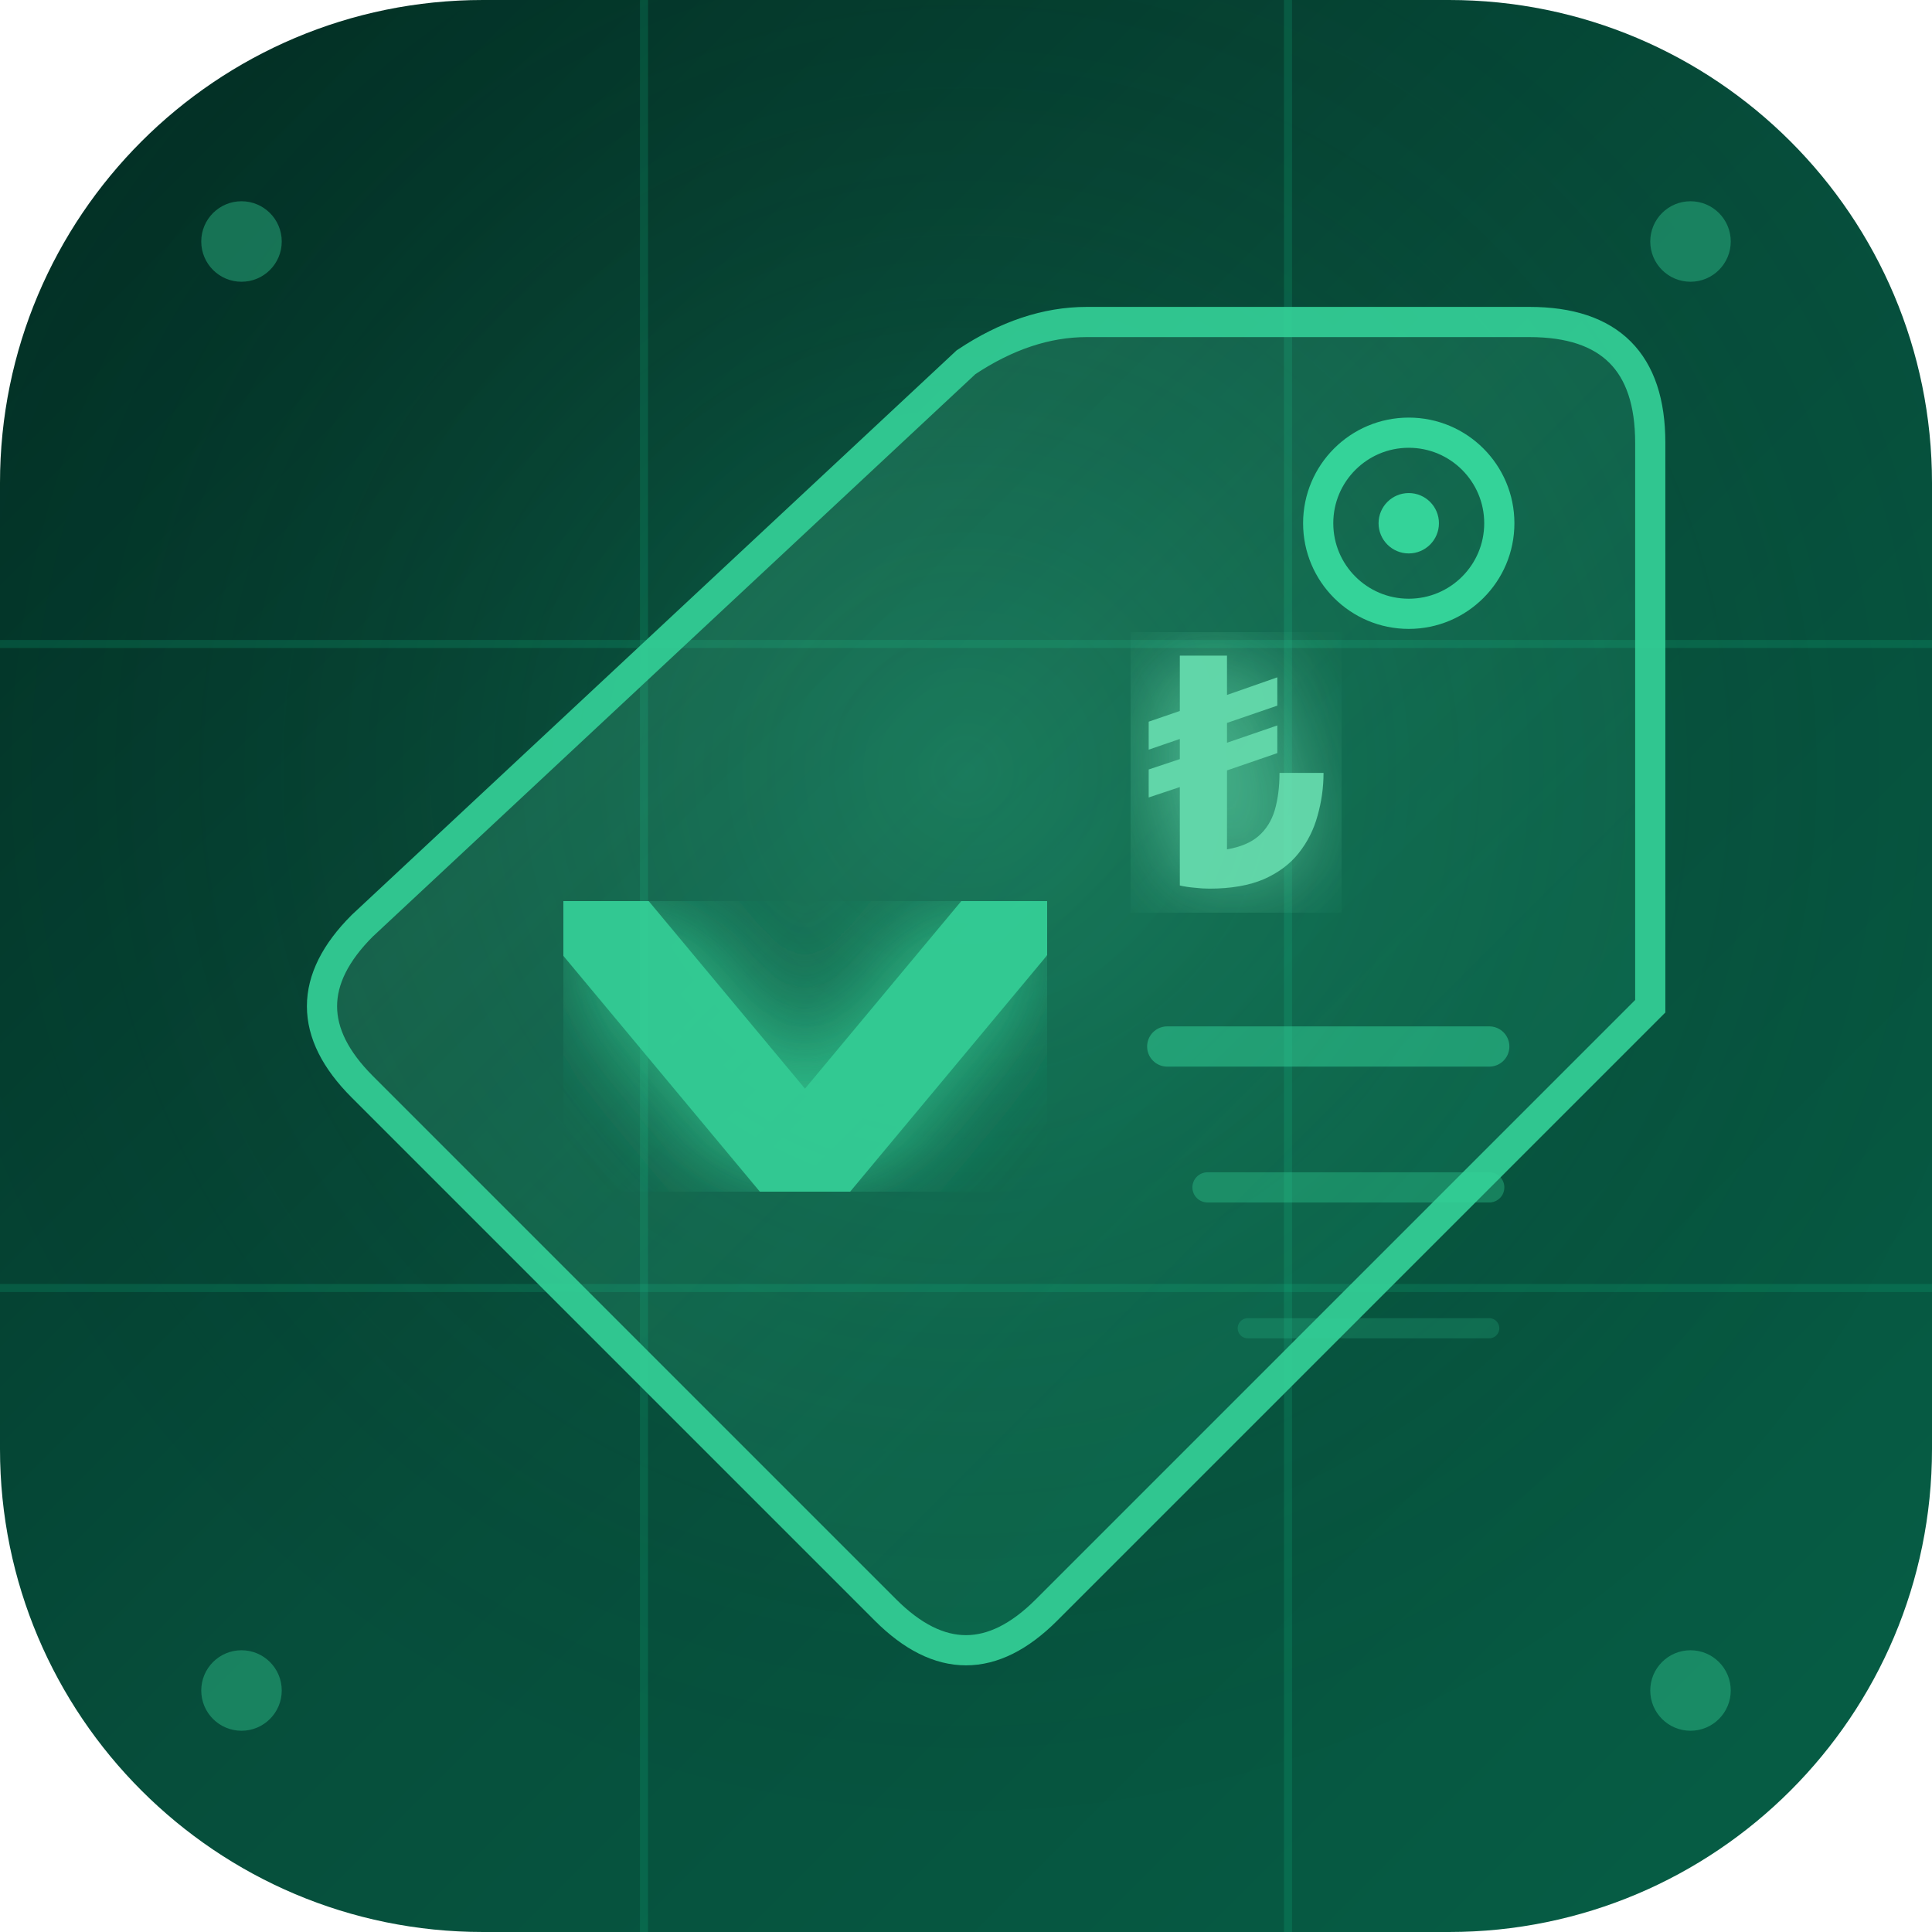
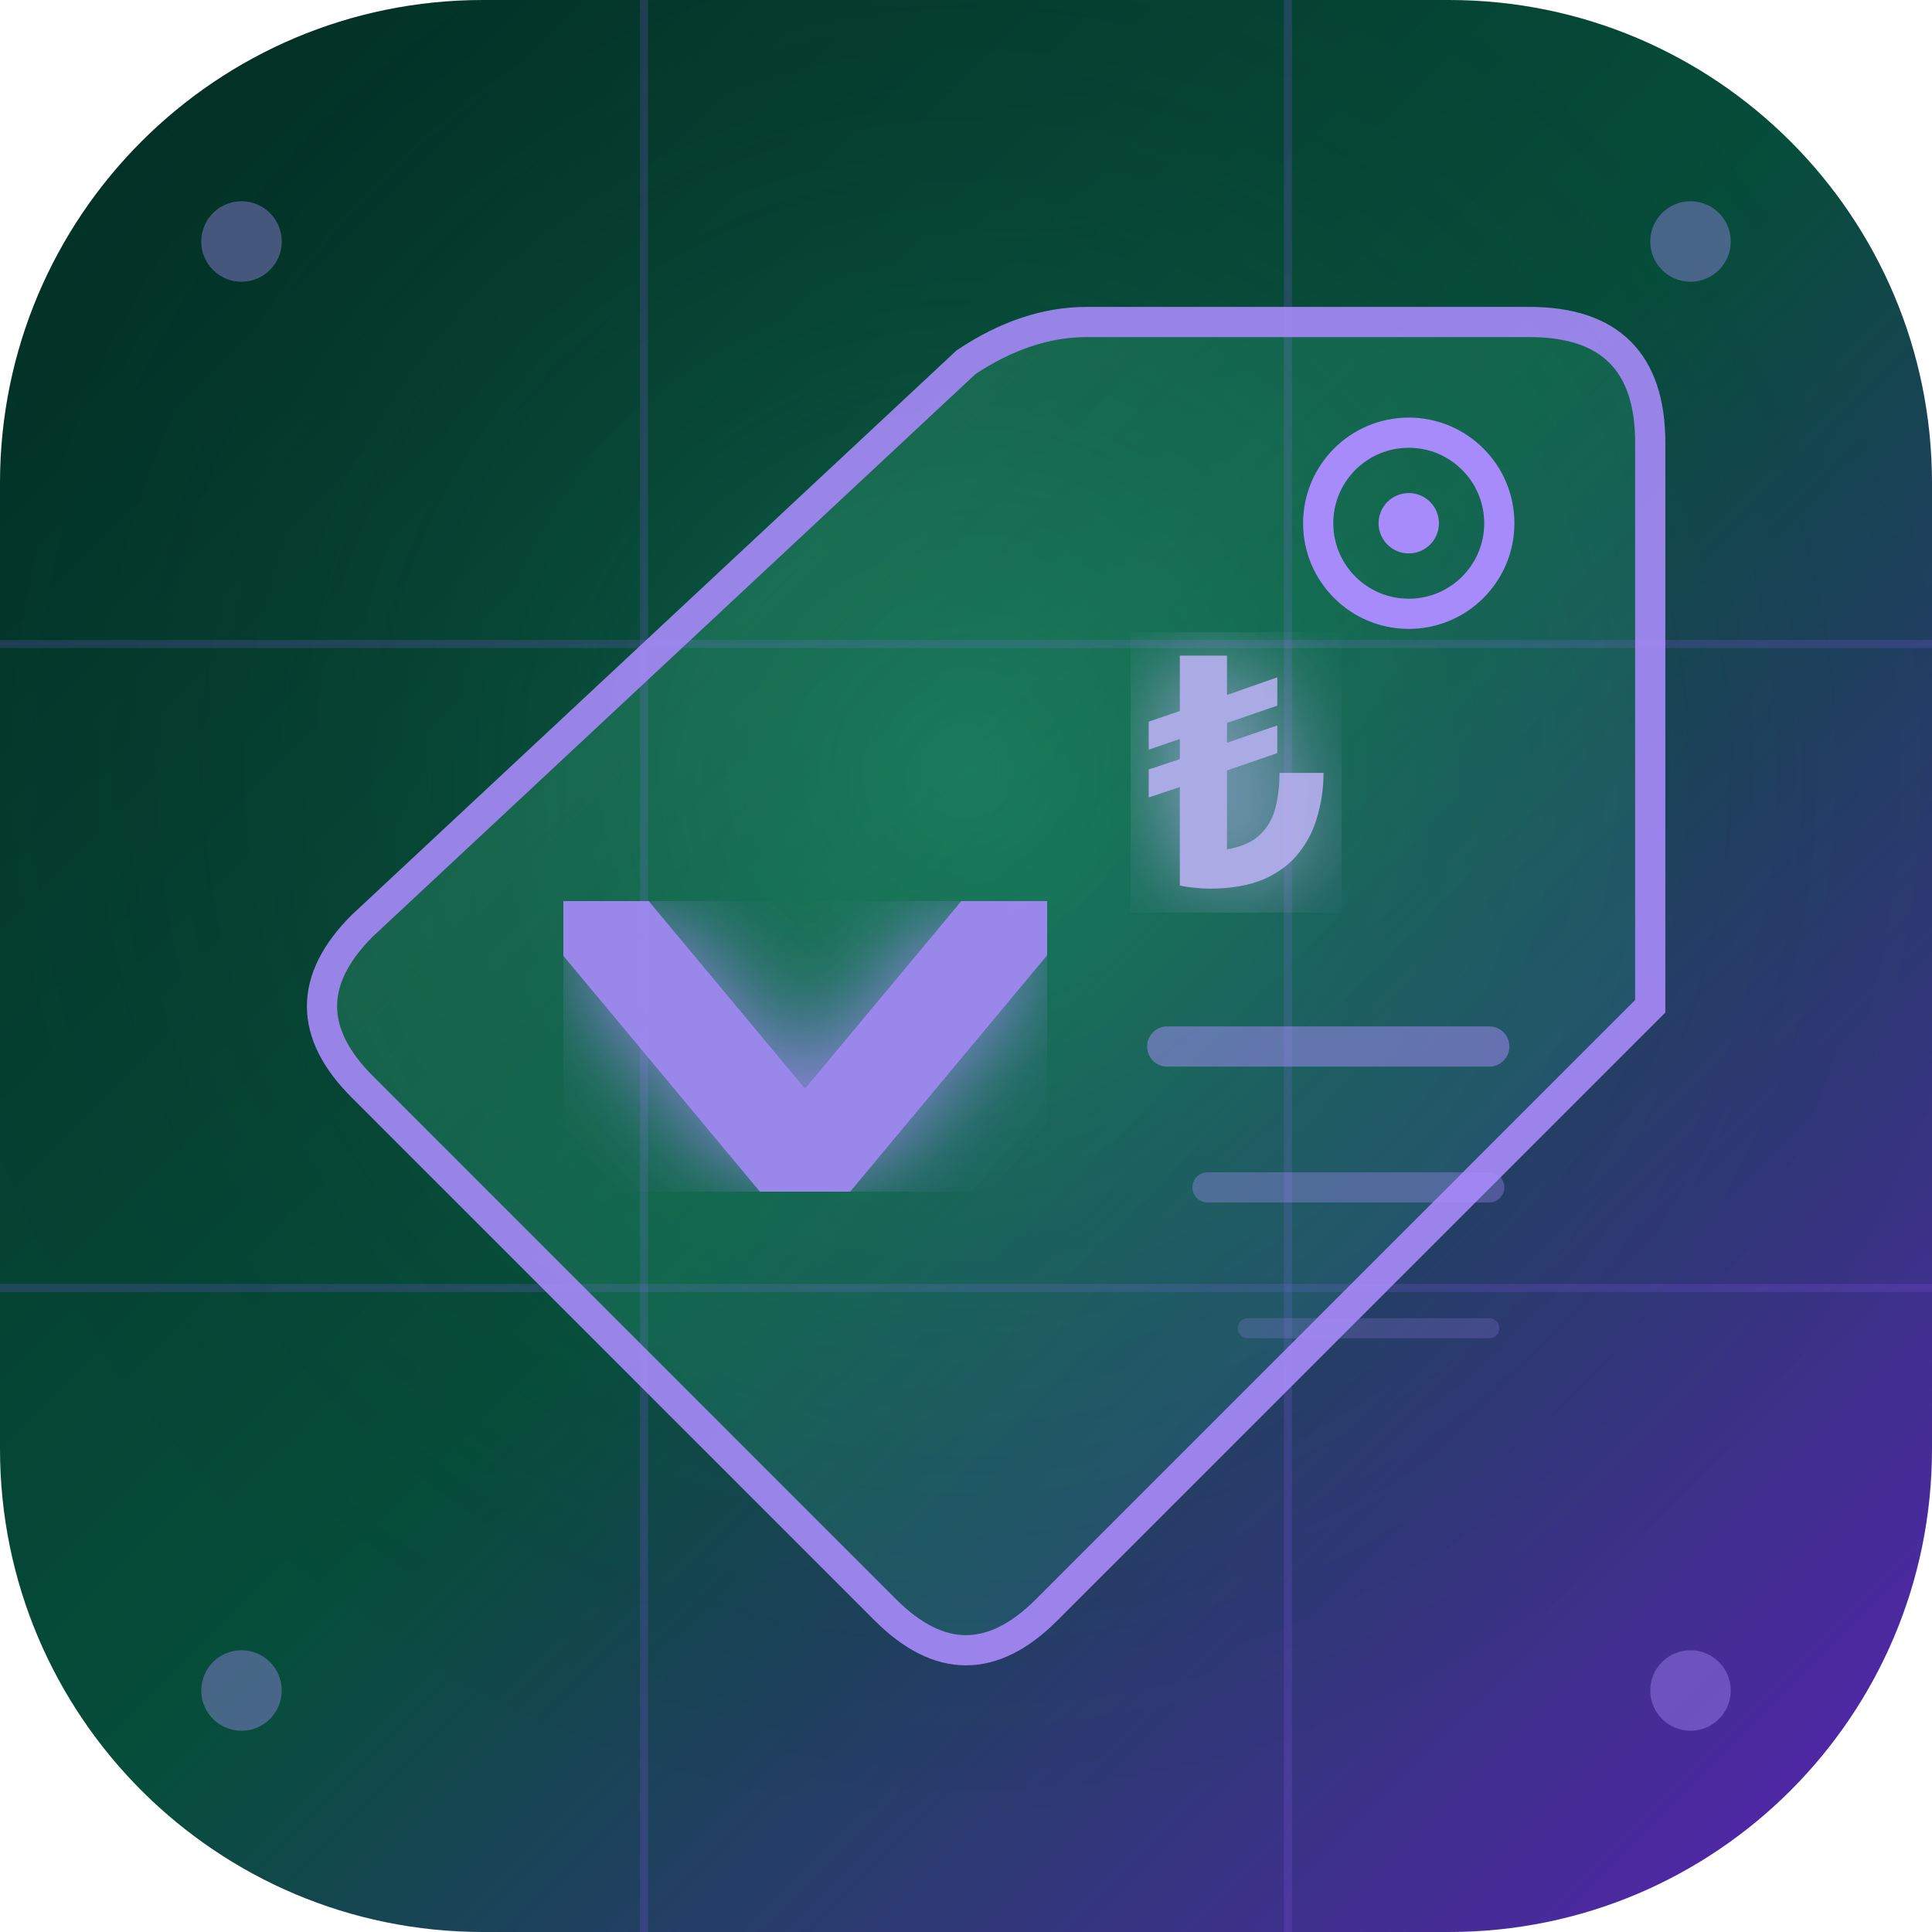
<svg xmlns="http://www.w3.org/2000/svg" viewBox="0 0 96 96">
  <defs>
    <linearGradient id="bg" x1="0%" y1="0%" x2="100%" y2="100%">
      <stop offset="0%" stop-color="#022c22" />
      <stop offset="50%" stop-color="#064e3b" />
-       <stop offset="100%" stop-color="#065f46" />
+       <stop offset="100%" stop-color="#5B21B6" />
    </linearGradient>
    <linearGradient id="tagGrad" x1="0%" y1="0%" x2="100%" y2="100%">
      <stop offset="0%" stop-color="rgba(110,231,183,0.25)" />
      <stop offset="100%" stop-color="rgba(16,185,129,0.15)" />
    </linearGradient>
    <filter id="glow">
      <feGaussianBlur stdDeviation="2.5" result="blur" />
      <feMerge>
        <feMergeNode in="blur" />
        <feMergeNode in="SourceGraphic" />
      </feMerge>
    </filter>
    <radialGradient id="spotlight" cx="50%" cy="40%" r="55%">
      <stop offset="0%" stop-color="rgba(52,211,153,0.2)" />
      <stop offset="100%" stop-color="transparent" />
    </radialGradient>
  </defs>
  <rect width="96" height="96" rx="24" fill="url(#bg)" />
  <rect width="96" height="96" rx="24" fill="url(#spotlight)" />
-   <line x1="0" y1="32" x2="96" y2="32" stroke="#10b981" stroke-width="0.4" opacity="0.2" />
-   <line x1="0" y1="64" x2="96" y2="64" stroke="#10b981" stroke-width="0.4" opacity="0.2" />
-   <line x1="32" y1="0" x2="32" y2="96" stroke="#10b981" stroke-width="0.4" opacity="0.2" />
-   <line x1="64" y1="0" x2="64" y2="96" stroke="#10b981" stroke-width="0.4" opacity="0.2" />
-   <path d="M54 16 L76 16 Q82 16 82 22 L82 50 L52 80 Q48 84 44 80 L18 54 Q14 50 18 46 L48 18 Q51 16 54 16Z" fill="url(#tagGrad)" stroke="#34d399" stroke-width="1.5" opacity="0.9" />
-   <circle cx="70" cy="26" r="4.5" fill="none" stroke="#34d399" stroke-width="1.5" />
-   <circle cx="70" cy="26" r="1.5" fill="#34d399" />
-   <path d="M40 30 L40 52" stroke="#34d399" stroke-width="5" stroke-linecap="round" filter="url(#glow)" opacity="0.9" />
-   <path d="M30 46 L40 58 L50 46" fill="none" stroke="#34d399" stroke-width="5" stroke-linecap="round" stroke-linejoin="round" filter="url(#glow)" opacity="0.9" />
-   <text x="57" y="44" font-family="system-ui,sans-serif" font-weight="900" font-size="16" fill="#6ee7b7" opacity="0.85" filter="url(#glow)">₺</text>
-   <line x1="58" y1="52" x2="74" y2="52" stroke="#34d399" stroke-width="2" stroke-linecap="round" opacity="0.5" />
-   <line x1="60" y1="59" x2="74" y2="59" stroke="#34d399" stroke-width="1.5" stroke-linecap="round" opacity="0.35" />
-   <line x1="62" y1="66" x2="74" y2="66" stroke="#34d399" stroke-width="1" stroke-linecap="round" opacity="0.2" />
-   <circle cx="12" cy="12" r="2" fill="#34d399" opacity="0.4" />
-   <circle cx="84" cy="12" r="2" fill="#34d399" opacity="0.4" />
-   <circle cx="84" cy="84" r="2" fill="#34d399" opacity="0.4" />
-   <circle cx="12" cy="84" r="2" fill="#34d399" opacity="0.4" />
+   <line x1="0" y1="32" x2="96" y2="32" stroke="#8B5CF6" stroke-width="0.4" opacity="0.2" />
+   <line x1="0" y1="64" x2="96" y2="64" stroke="#8B5CF6" stroke-width="0.4" opacity="0.2" />
+   <line x1="32" y1="0" x2="32" y2="96" stroke="#8B5CF6" stroke-width="0.4" opacity="0.2" />
+   <line x1="64" y1="0" x2="64" y2="96" stroke="#8B5CF6" stroke-width="0.4" opacity="0.2" />
+   <path d="M54 16 L76 16 Q82 16 82 22 L82 50 L52 80 Q48 84 44 80 L18 54 Q14 50 18 46 L48 18 Q51 16 54 16Z" fill="url(#tagGrad)" stroke="#A78BFA" stroke-width="1.5" opacity="0.9" />
+   <circle cx="70" cy="26" r="4.5" fill="none" stroke="#A78BFA" stroke-width="1.5" />
+   <circle cx="70" cy="26" r="1.5" fill="#A78BFA" />
+   <path d="M40 30 L40 52" stroke="#A78BFA" stroke-width="5" stroke-linecap="round" filter="url(#glow)" opacity="0.9" />
+   <path d="M30 46 L40 58 L50 46" fill="none" stroke="#A78BFA" stroke-width="5" stroke-linecap="round" stroke-linejoin="round" filter="url(#glow)" opacity="0.9" />
+   <text x="57" y="44" font-family="system-ui,sans-serif" font-weight="900" font-size="16" fill="#C4B5FD" opacity="0.85" filter="url(#glow)">₺</text>
+   <line x1="58" y1="52" x2="74" y2="52" stroke="#A78BFA" stroke-width="2" stroke-linecap="round" opacity="0.5" />
+   <line x1="60" y1="59" x2="74" y2="59" stroke="#A78BFA" stroke-width="1.5" stroke-linecap="round" opacity="0.35" />
+   <line x1="62" y1="66" x2="74" y2="66" stroke="#A78BFA" stroke-width="1" stroke-linecap="round" opacity="0.2" />
+   <circle cx="12" cy="12" r="2" fill="#A78BFA" opacity="0.4" />
+   <circle cx="84" cy="12" r="2" fill="#A78BFA" opacity="0.4" />
+   <circle cx="84" cy="84" r="2" fill="#A78BFA" opacity="0.4" />
+   <circle cx="12" cy="84" r="2" fill="#A78BFA" opacity="0.4" />
</svg>
